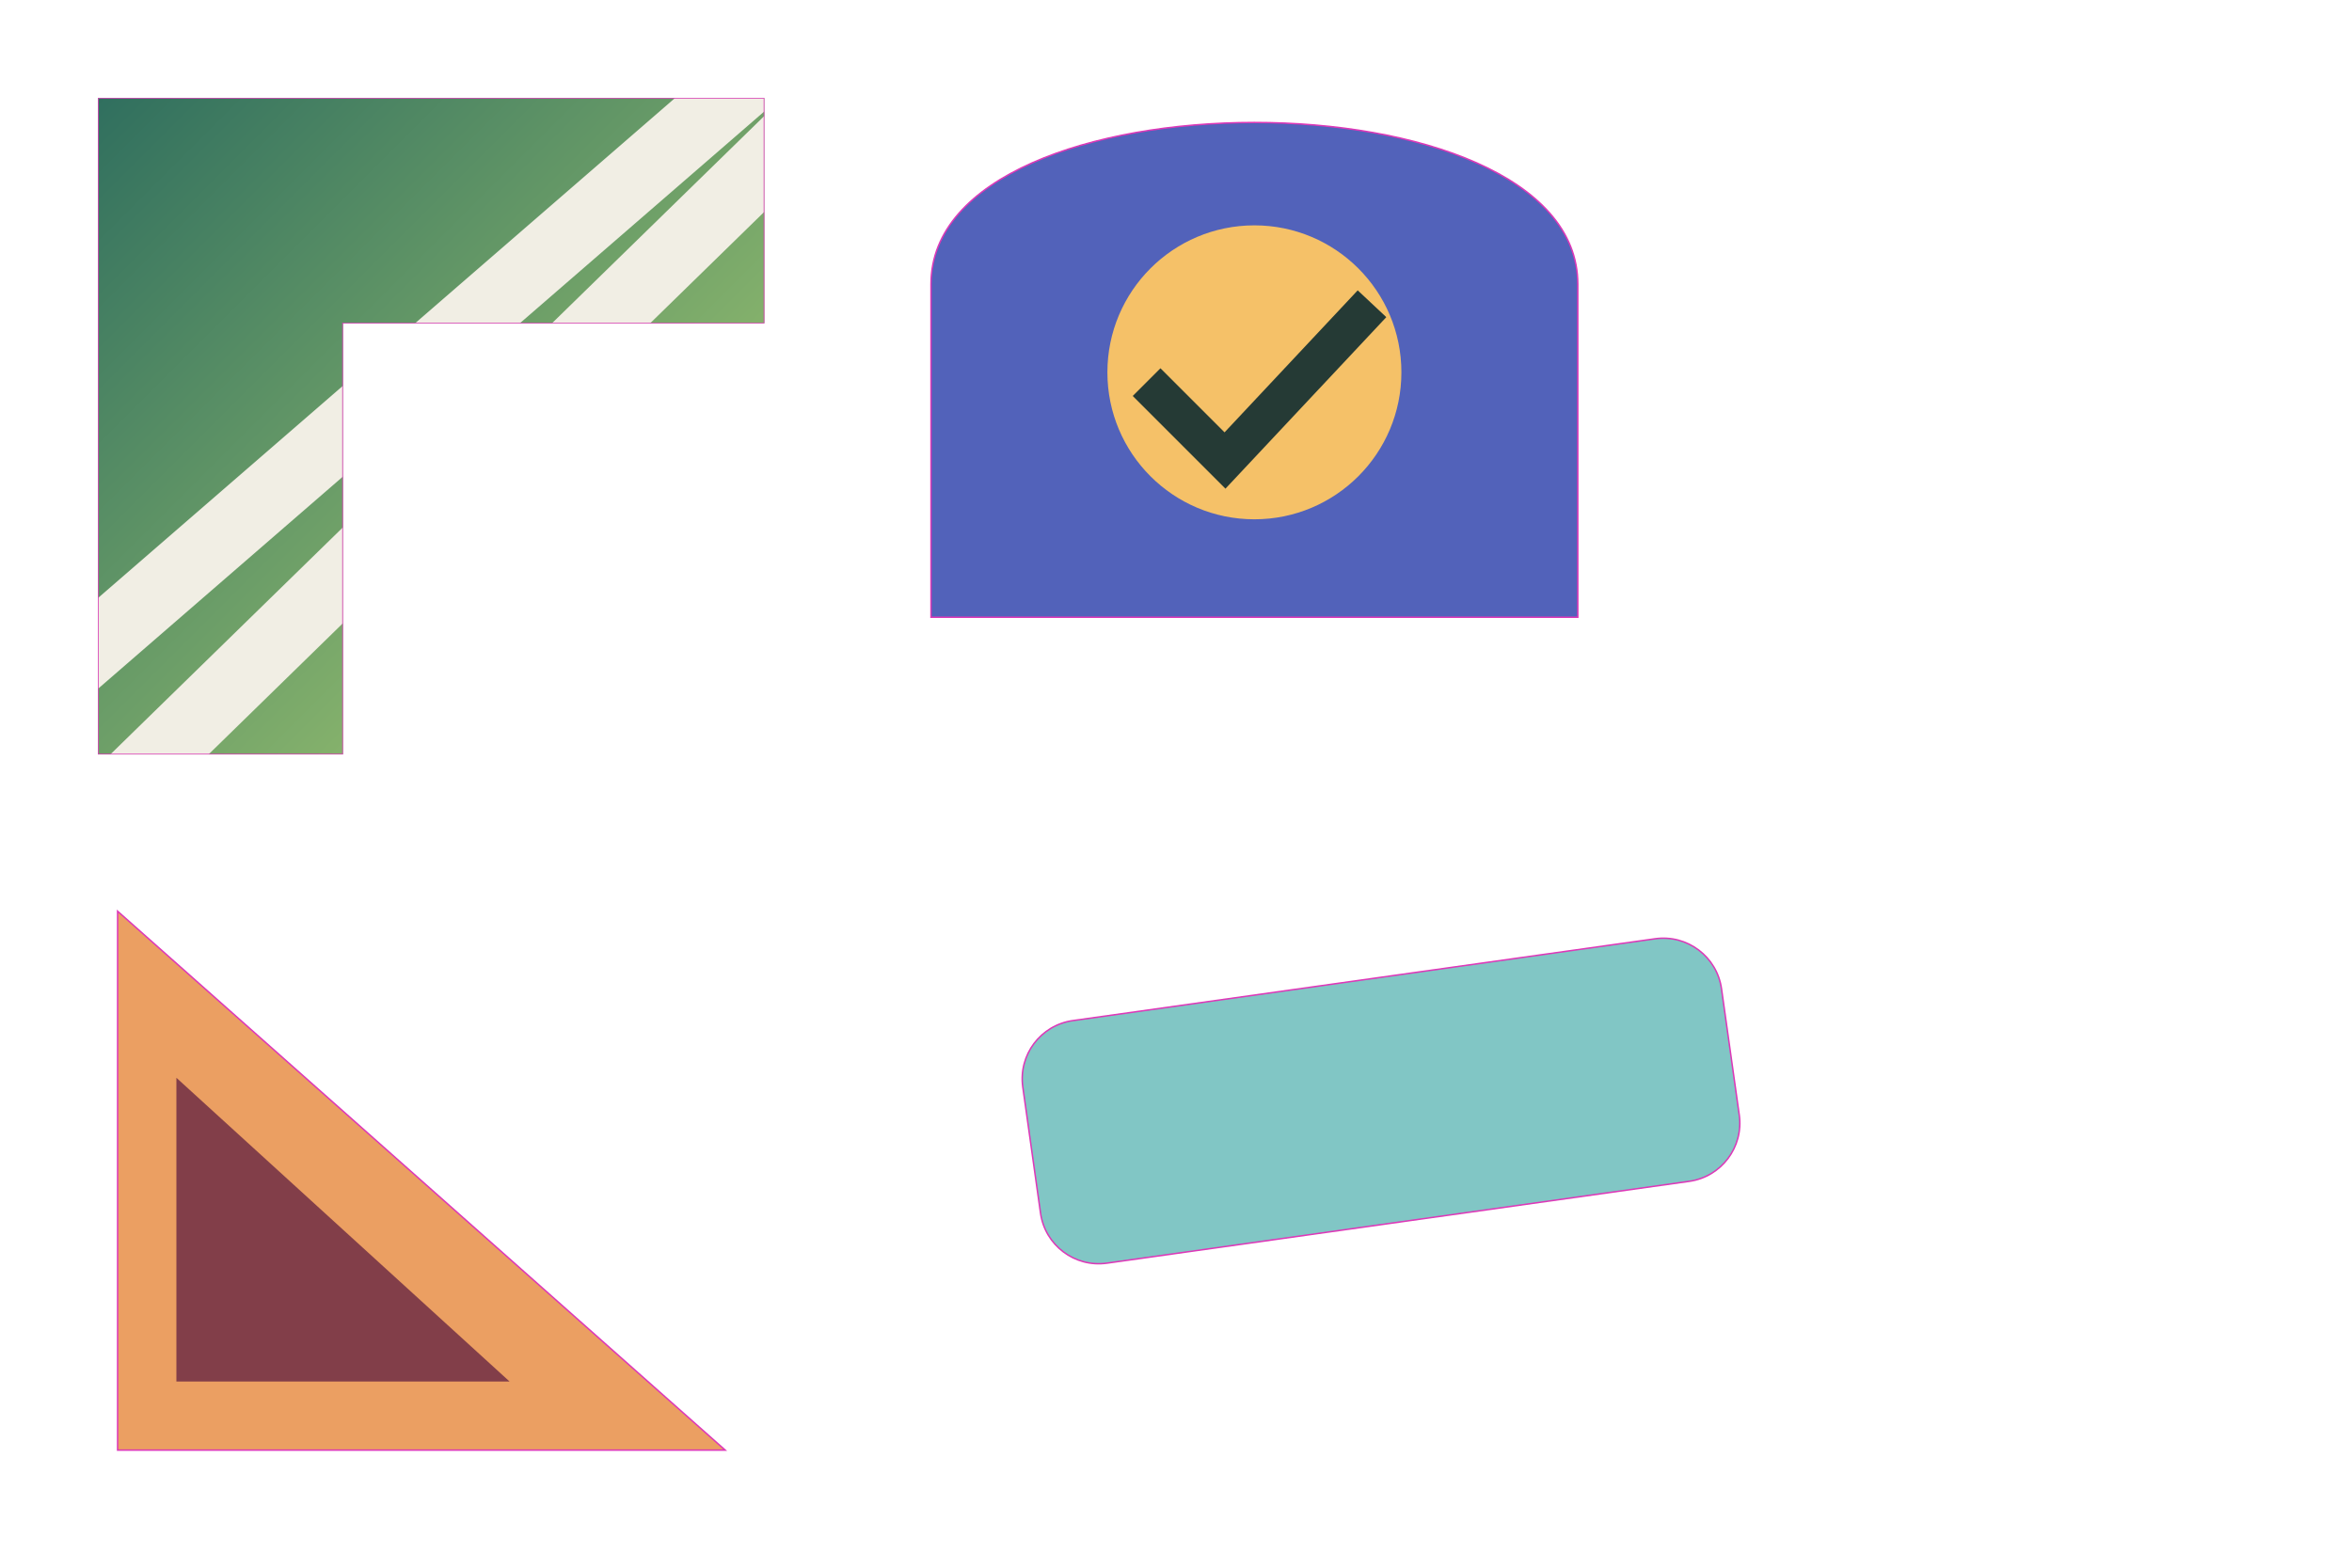
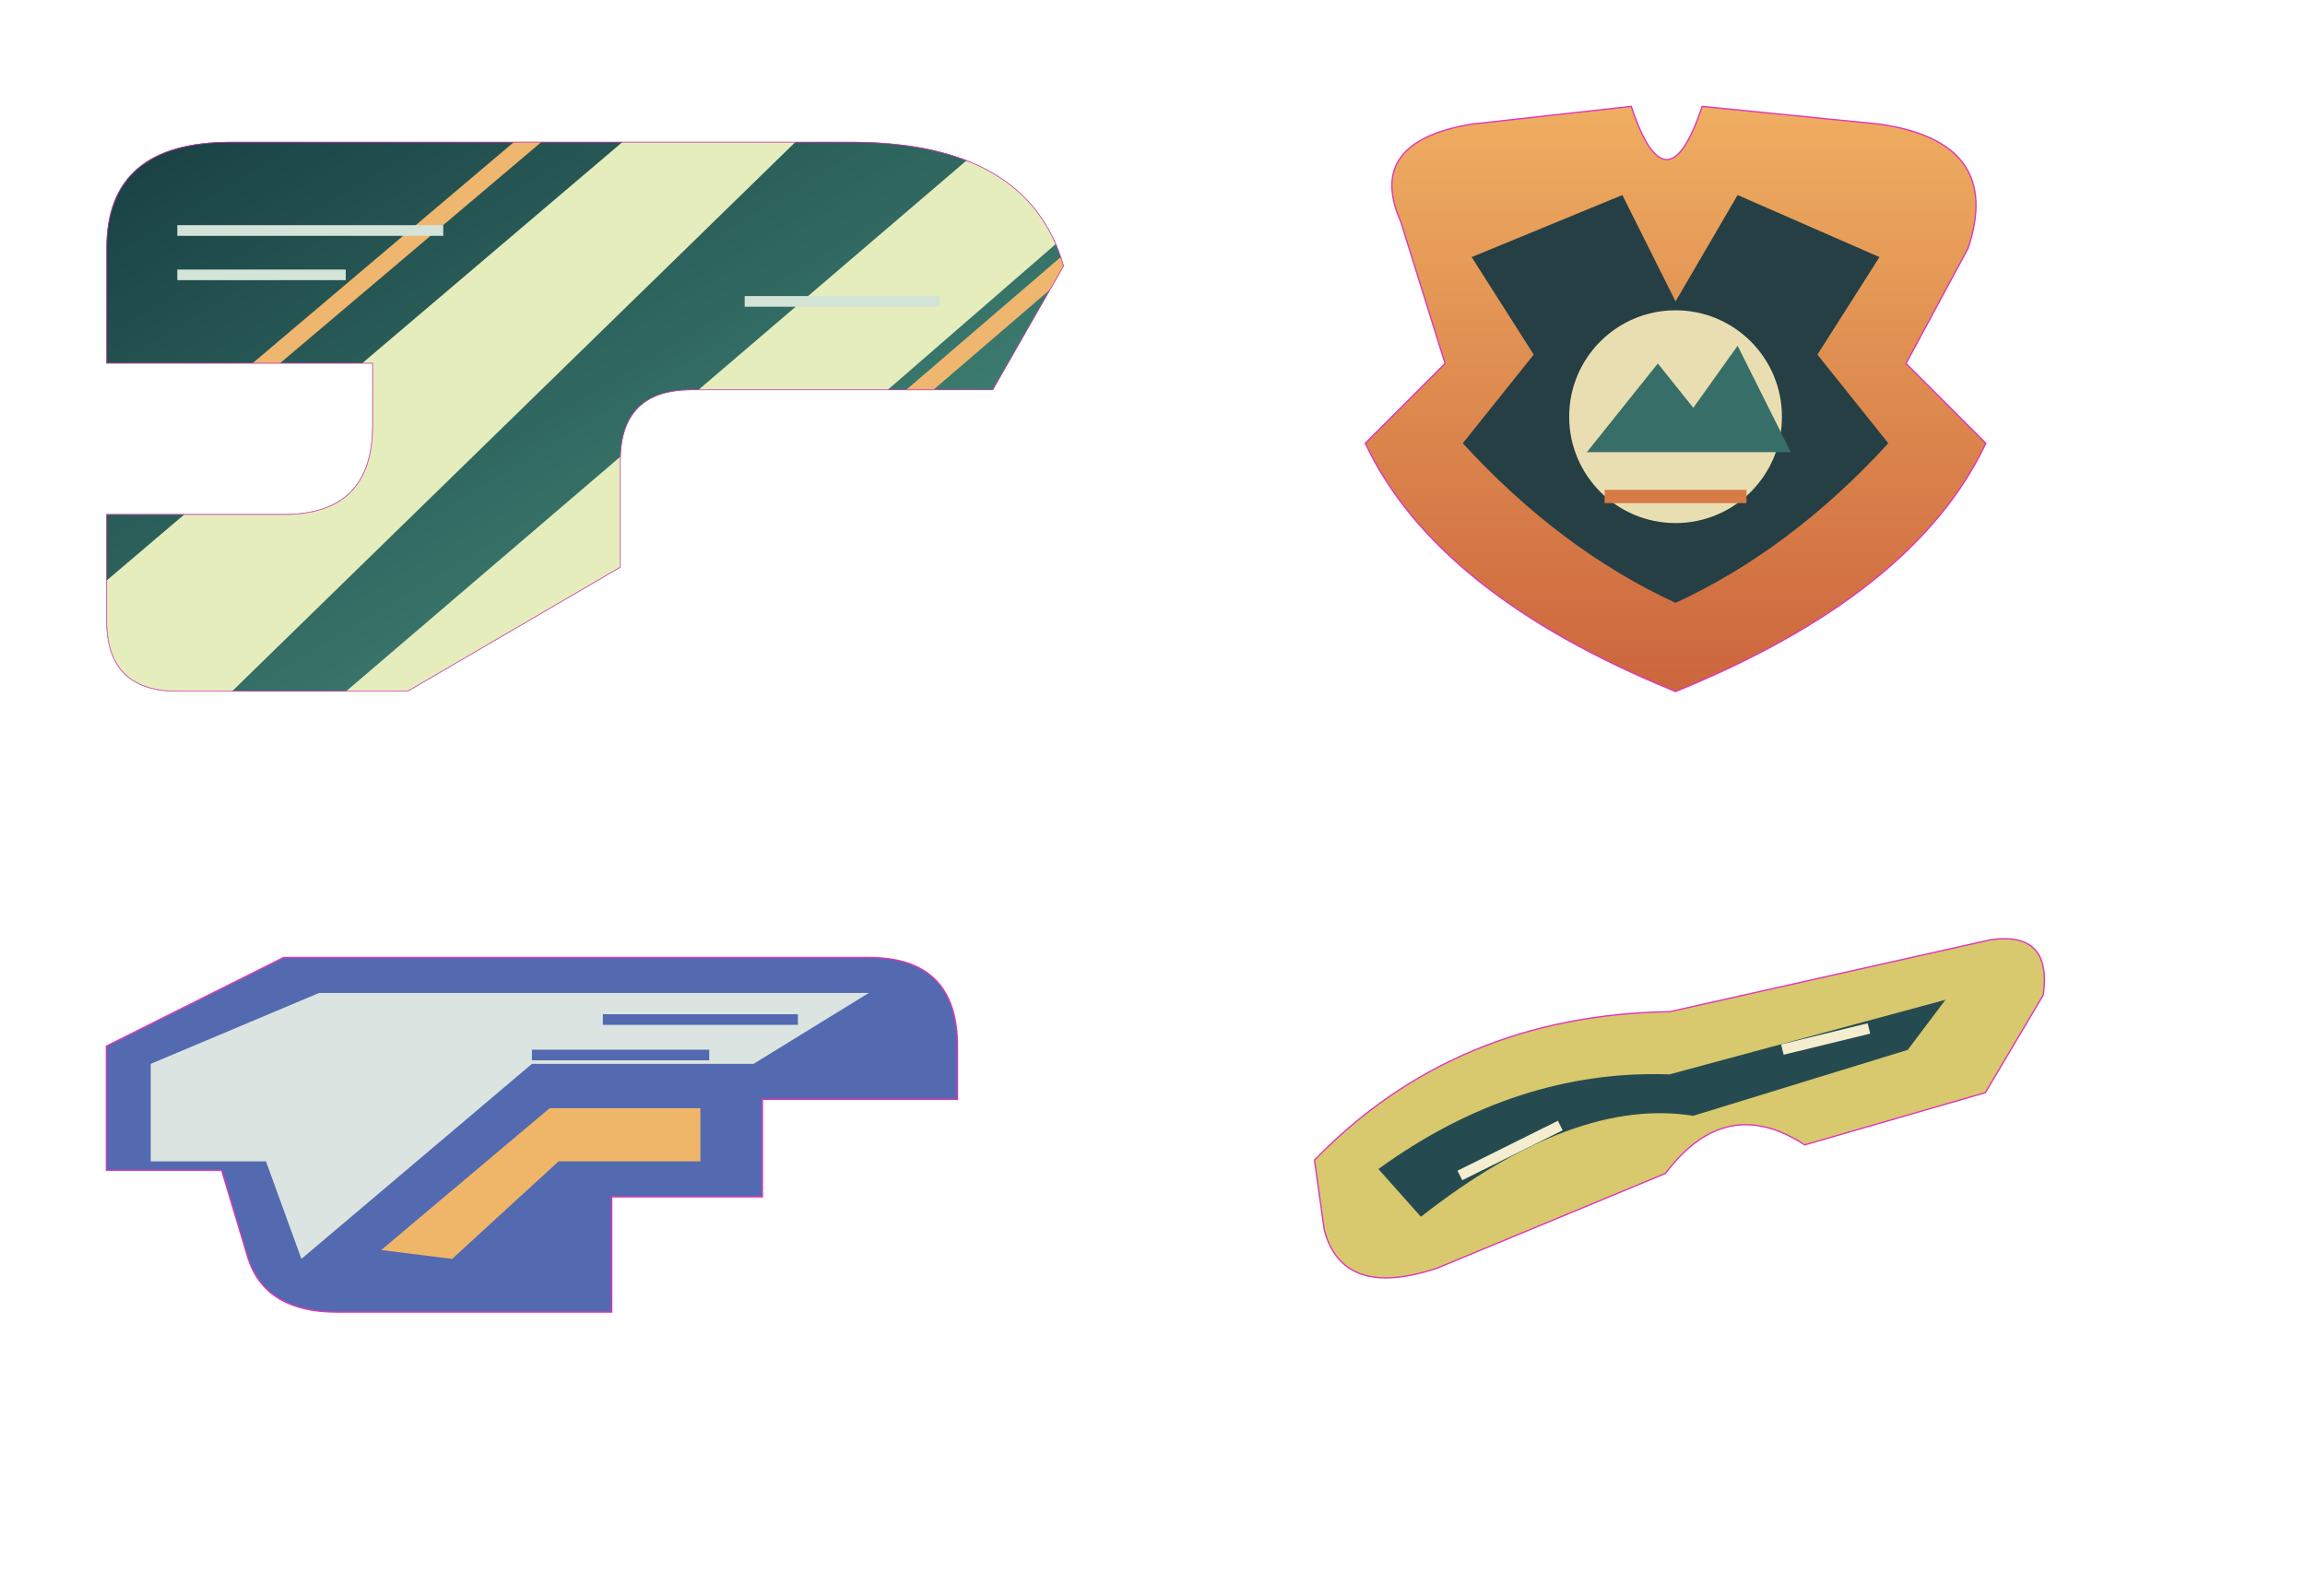
- <svg xmlns="http://www.w3.org/2000/svg" width="240mm" height="160mm" viewBox="0 0 240 160">
+ <svg xmlns="http://www.w3.org/2000/svg" width="260mm" height="180mm" viewBox="0 0 260 180">
  <defs>
    <clipPath id="panel-clip">
-       <path d="M0 0H68V23H25V67H0Z" />
+       <path d="M0 12Q0 0 14 0H84Q104 0 108 14L100 28H66Q58 28 58 36V48L34 62H8Q0 62 0 54V42H20Q30 42 30 32V25H0Z" />
    </clipPath>
    <linearGradient id="panel-ink" x1="0" y1="0" x2="1" y2="1">
-       <stop stop-color="#27685d" />
-       <stop offset="1" stop-color="#badb74" />
+       <stop stop-color="#173d41" />
+       <stop offset="1" stop-color="#4d9985" />
+     </linearGradient>
+     <linearGradient id="crest-ink" x1="0" y1="0" x2="0" y2="1">
+       <stop stop-color="#efae61" />
+       <stop offset="1" stop-color="#cc653d" />
    </linearGradient>
  </defs>
-   <g id="clipped-panel" transform="translate(10 10)" clip-path="url(#panel-clip)">
-     <rect x="-5" y="-5" width="80" height="80" fill="url(#panel-ink)" />
-     <path d="M-5 60L70 -5M-5 78L80 -5" stroke="#f1eee4" stroke-width="7" />
-     <path d="M0 0H68V23H25V67H0Z" fill="none" stroke="#dd38b8" stroke-width="0.15" />
+   <g id="clipped-panel" data-name="Recessed side fairing" transform="translate(12 16)" clip-path="url(#panel-clip)">
+     <rect x="-2" y="-2" width="114" height="68" fill="url(#panel-ink)" />
+     <path d="M-10 58L70 -10H88L8 68ZM20 68L110 -9V9L42 68Z" fill="#e5edbc" />
+     <path d="M-8 47L57 -8M44 69L115 8" fill="none" stroke="#eeb66e" stroke-width="2" />
+     <path d="M8 10H38M8 15H27M72 18H94" fill="none" stroke="#d3e3d8" stroke-width="1.2" />
+     <path d="M0 12Q0 0 14 0H84Q104 0 108 14L100 28H66Q58 28 58 36V48L34 62H8Q0 62 0 54V42H20Q30 42 30 32V25H0Z" fill="none" stroke="#dd38b8" stroke-width="0.15" />
  </g>
-   <g id="rounded-badge" transform="translate(95 12)">
-     <path id="EZN_BOUNDARY_badge" d="M0 17C0 -5 66 -5 66 17V51H0Z" fill="#5262ba" stroke="#dd38b8" stroke-width="0.15" />
-     <circle cx="33" cy="26" r="15" fill="#f5c168" />
-     <path d="M22 27L30 35L45 19" fill="none" stroke="#253a35" stroke-width="4" />
+   <g id="rounded-badge" data-name="Helmet crest" transform="translate(154 12)">
+     <path id="EZN_BOUNDARY_badge" d="M4 13Q0 4 12 2L30 0Q34 12 38 0L58 2Q72 4 68 16L61 29L70 38Q62 55 35 66Q8 55 0 38L9 29Z" fill="url(#crest-ink)" stroke="#dd38b8" stroke-width="0.15" />
+     <path d="M12 17L29 10L35 22L42 10L58 17L51 28L59 38Q48 50 35 56Q22 50 11 38L19 28Z" fill="#253f44" />
+     <circle cx="35" cy="35" r="12" fill="#e9deb1" />
+     <path d="M25 39L33 29L37 34L42 27L48 39Z" fill="#376e67" />
+     <path d="M27 44H43" stroke="#d67b45" stroke-width="1.5" />
  </g>
-   <g id="triangular-panel" transform="translate(12 93)">
-     <path id="CutContour_Kiss-cut" d="M0 0L62 55H0Z" fill="#eb9f62" stroke="#dd38b8" stroke-width="0.15" />
-     <path d="M6 17L40 48H6Z" fill="#823e49" />
+   <g id="triangular-panel" data-name="Stepped fork guard" transform="translate(12 108)">
+     <path id="CutContour_Kiss-cut" d="M0 10L20 0H86Q96 0 96 10V16H74V27H57V40H26Q18 40 16 34L13 24H0Z" fill="#536ab0" stroke="#dd38b8" stroke-width="0.15" />
+     <path d="M5 12L24 4H86L73 12H48L22 34L18 23H5Z" fill="#dbe4e0" />
+     <path d="M31 33L50 17H67V23H51L39 34Z" fill="#efb66a" />
+     <path d="M56 7H78M48 11H68" stroke="#536ab0" stroke-width="1.2" />
  </g>
-   <rect id="small-label" x="105" y="100" width="72" height="25" rx="6" fill="#81c6c5" stroke="#dd38b8" stroke-width="0.15" transform="rotate(-8 140 113)" />
+   <g id="small-label" data-name="Swept visor accent" transform="translate(148 111) rotate(-8 42 15)">
+     <path id="EZN_BOUNDARY_accent" d="M0 14Q18 0 42 3L79 0Q86 0 84 7L76 17L55 20Q47 13 39 21L12 28Q1 30 0 22Z" fill="#d8c86e" stroke="#dd38b8" stroke-width="0.15" />
+     <path d="M7 16Q24 7 41 10L73 6L68 11L43 15Q30 11 11 22Z" fill="#254b50" />
+     <path d="M16 18L28 14M54 9L64 8" stroke="#f4edcf" stroke-width="1.2" />
+   </g>
</svg>
